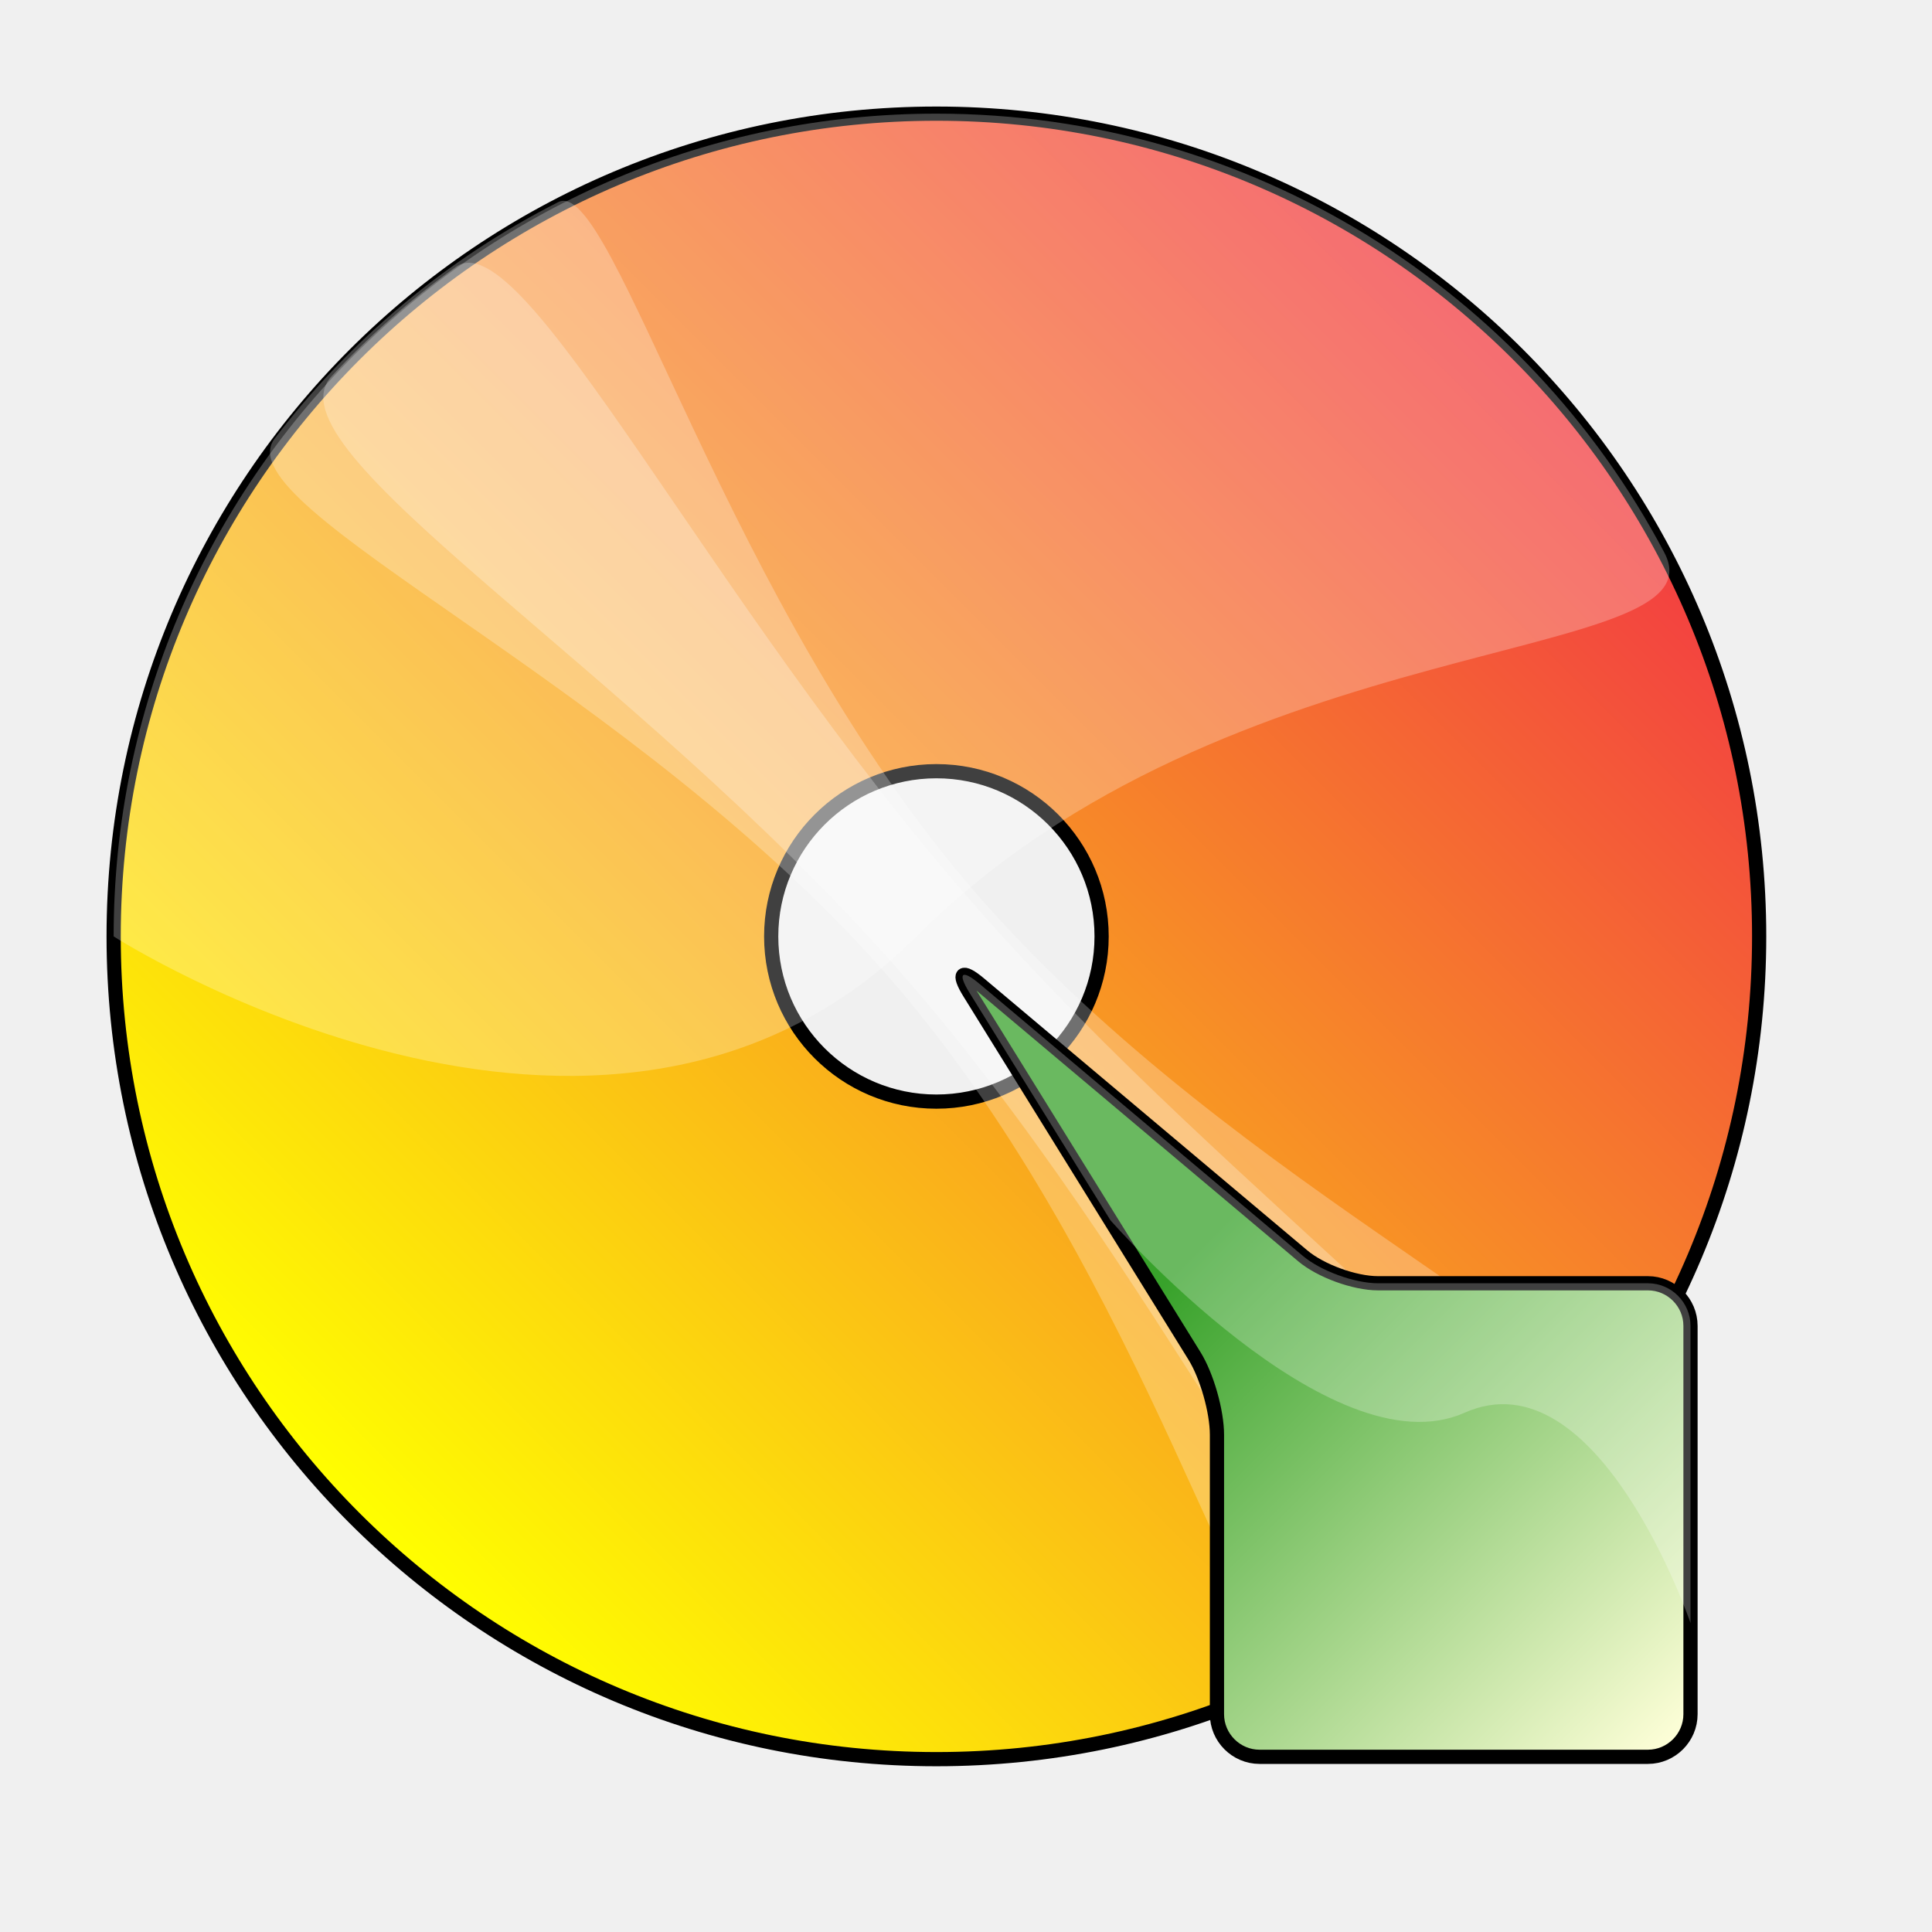
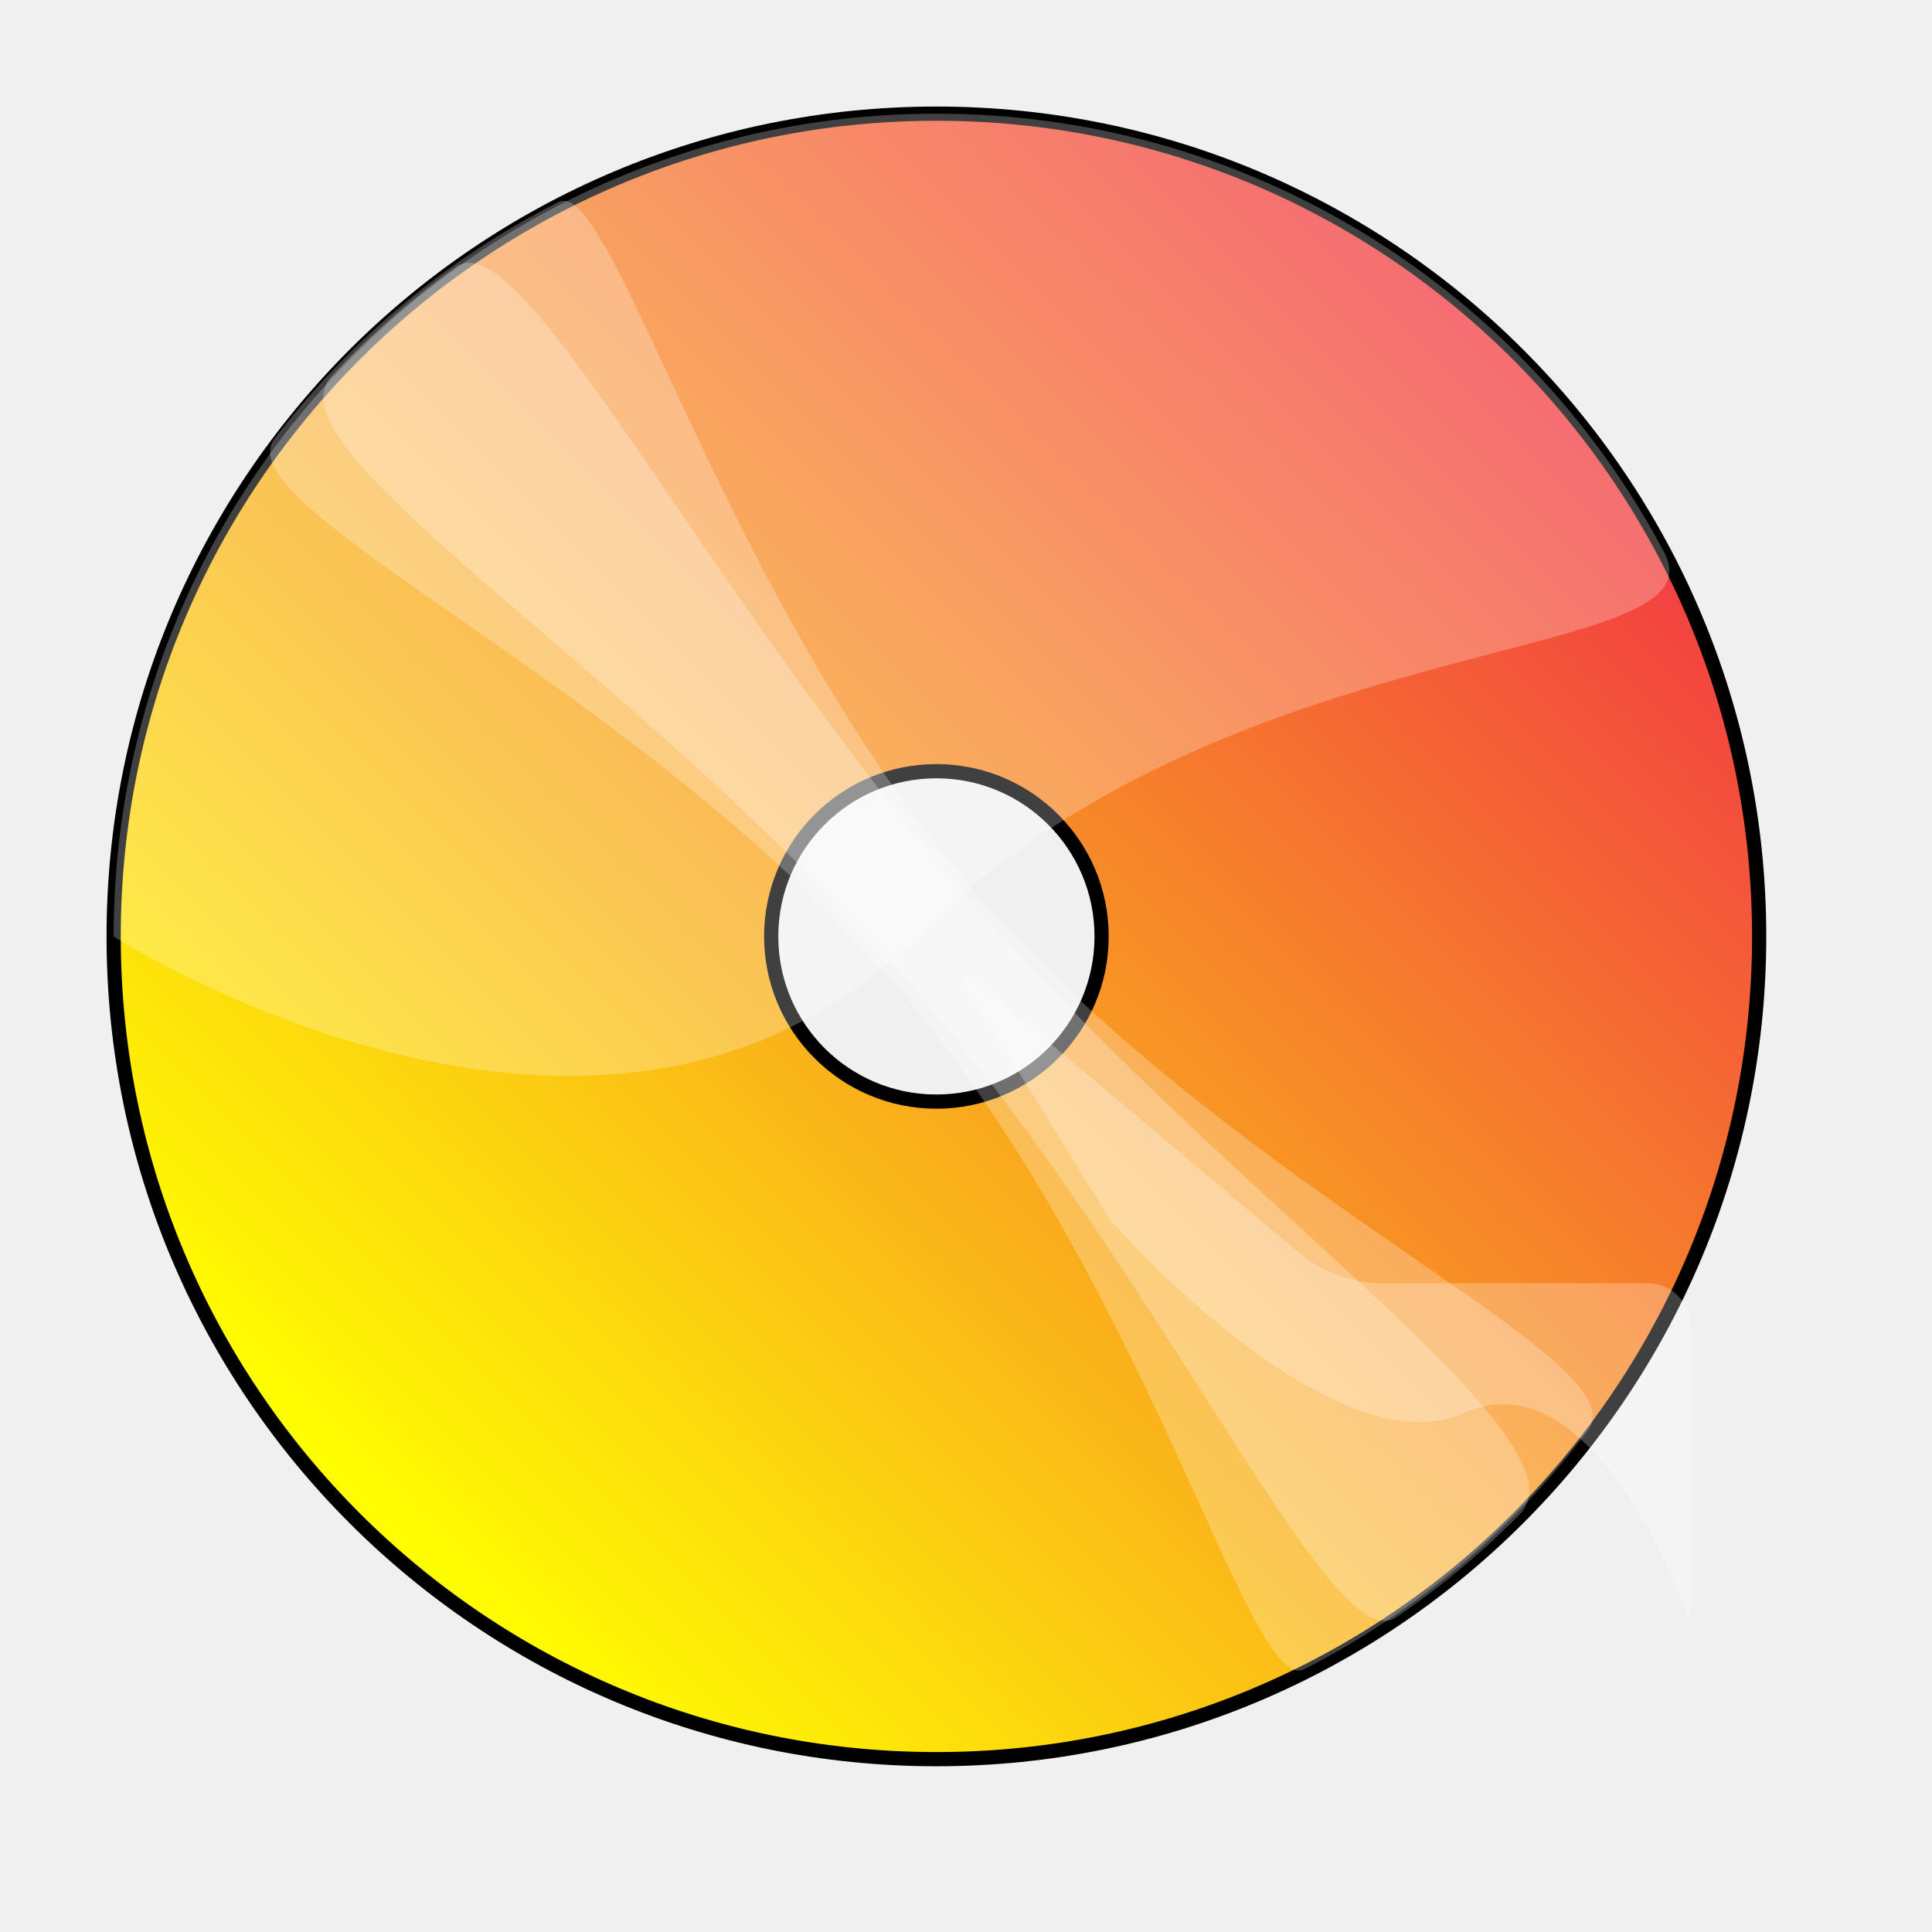
<svg xmlns="http://www.w3.org/2000/svg" width="48pt" height="48pt" viewBox="0 0 136 136" overflow="visible" enable-background="new 0 0 136 136" xml:space="preserve" id="svg153">
  <defs id="defs181">
    <linearGradient id="XMLID_2_" gradientUnits="userSpaceOnUse" x1="65.894" y1="70.561" x2="118.119" y2="122.786">
      <stop offset="0.343" style="stop-color:#38A22B" id="stop172" />
      <stop offset="1" style="stop-color:#FFFFD9" id="stop173" />
    </linearGradient>
    <linearGradient id="XMLID_1_" gradientUnits="userSpaceOnUse" x1="24.963" y1="106.87" x2="106.87" y2="24.964">
      <stop offset="0" style="stop-color:#FFFF00" id="stop159" />
      <stop offset="1" style="stop-color:#F23C42" id="stop160" />
    </linearGradient>
  </defs>
  <path fill="url(#XMLID_1_)" d="M65.917,123.833C33.93,123.833,8,97.903,8,65.917C8,33.93,33.93,8,65.917,8     c31.986,0,57.916,25.93,57.916,57.917C123.833,97.903,97.903,123.833,65.917,123.833z M77.546,65.917     c0-6.423-5.206-11.63-11.629-11.63c-6.423,0-11.63,5.207-11.63,11.63c0,6.423,5.207,11.629,11.63,11.629     C72.34,77.546,77.546,72.34,77.546,65.917z" id="path164" transform="translate(0,-3.8147e-06)" style="font-size:12;fill:url(#XMLID_1_);stroke:#000000;" />
  <g id="g165" style="font-size:12;stroke:#000000;">
    <path opacity="0.25" fill="#FFFFFF" stroke="none" d="M8,65.917C8,33.93,33.93,8,65.917,8     c22.229,0,41.532,12.523,51.24,30.898c4.263,8.066-30.54,4.921-52.637,27.019C42.424,88.013,8,65.917,8,65.917z" id="path166" />
  </g>
  <g id="g167" style="font-size:12;stroke:#000000;">
    <path opacity="0.25" fill="#FFFFFF" stroke="none" d="M68.579,63.686c18.823,21.503,43.54,37.719,38.368,42.951     c-2.647,2.677-5.556,5.098-8.681,7.221C93.644,116.999,81.9,89.461,63.16,68.179c-18.828-21.38-44.631-36.523-39.809-41.706     c2.644-2.841,5.569-5.416,8.732-7.681C36.828,15.396,49.757,42.184,68.579,63.686z" id="path168" />
  </g>
  <g id="g169" style="font-size:12;stroke:#000000;">
    <path opacity="0.25" fill="#FFFFFF" stroke="none" d="M68.757,62.935c18.559,21.305,46.746,32.79,43.021,37.746     c-5.27,7.01-12.092,12.784-19.956,16.814c-3.954,2.025-10.9-27.427-28.96-48.369c-18.06-20.945-47.234-33.379-43.533-38.244     c5.289-6.953,12.115-12.673,19.971-16.656C43.134,12.283,51.061,42.622,68.757,62.935z" id="path170" />
  </g>
-   <path fill="url(#XMLID_2_)" d="M119,93.333c0-1.65-1.35-3-3-3H97c-1.65,0-4.033-0.869-5.296-1.932L68.961,69.265    c-1.262-1.063-1.584-0.784-0.715,0.619l15.84,25.567c0.869,1.402,1.58,3.899,1.58,5.55v19.667c0,1.65,1.35,3,3,3H116    c1.65,0,3-1.35,3-3V93.333z" id="path177" style="font-size:12;fill:url(#XMLID_2_);stroke:#000000;" />
  <g id="g178" style="font-size:12;stroke:#000000;">
    <path opacity="0.25" fill="#FFFFFF" stroke="none" d="M119,114.25V93.333c0-1.65-1.35-3-3-3H97     c-1.65,0-4.033-0.869-5.296-1.932L68.961,69.265c-1.262-1.063-1.584-0.784-0.715,0.619l9.921,16.013     c0,0,15.505,17.754,24.919,13.554S119,114.25,119,114.25z" id="path179" />
  </g>
</svg>
